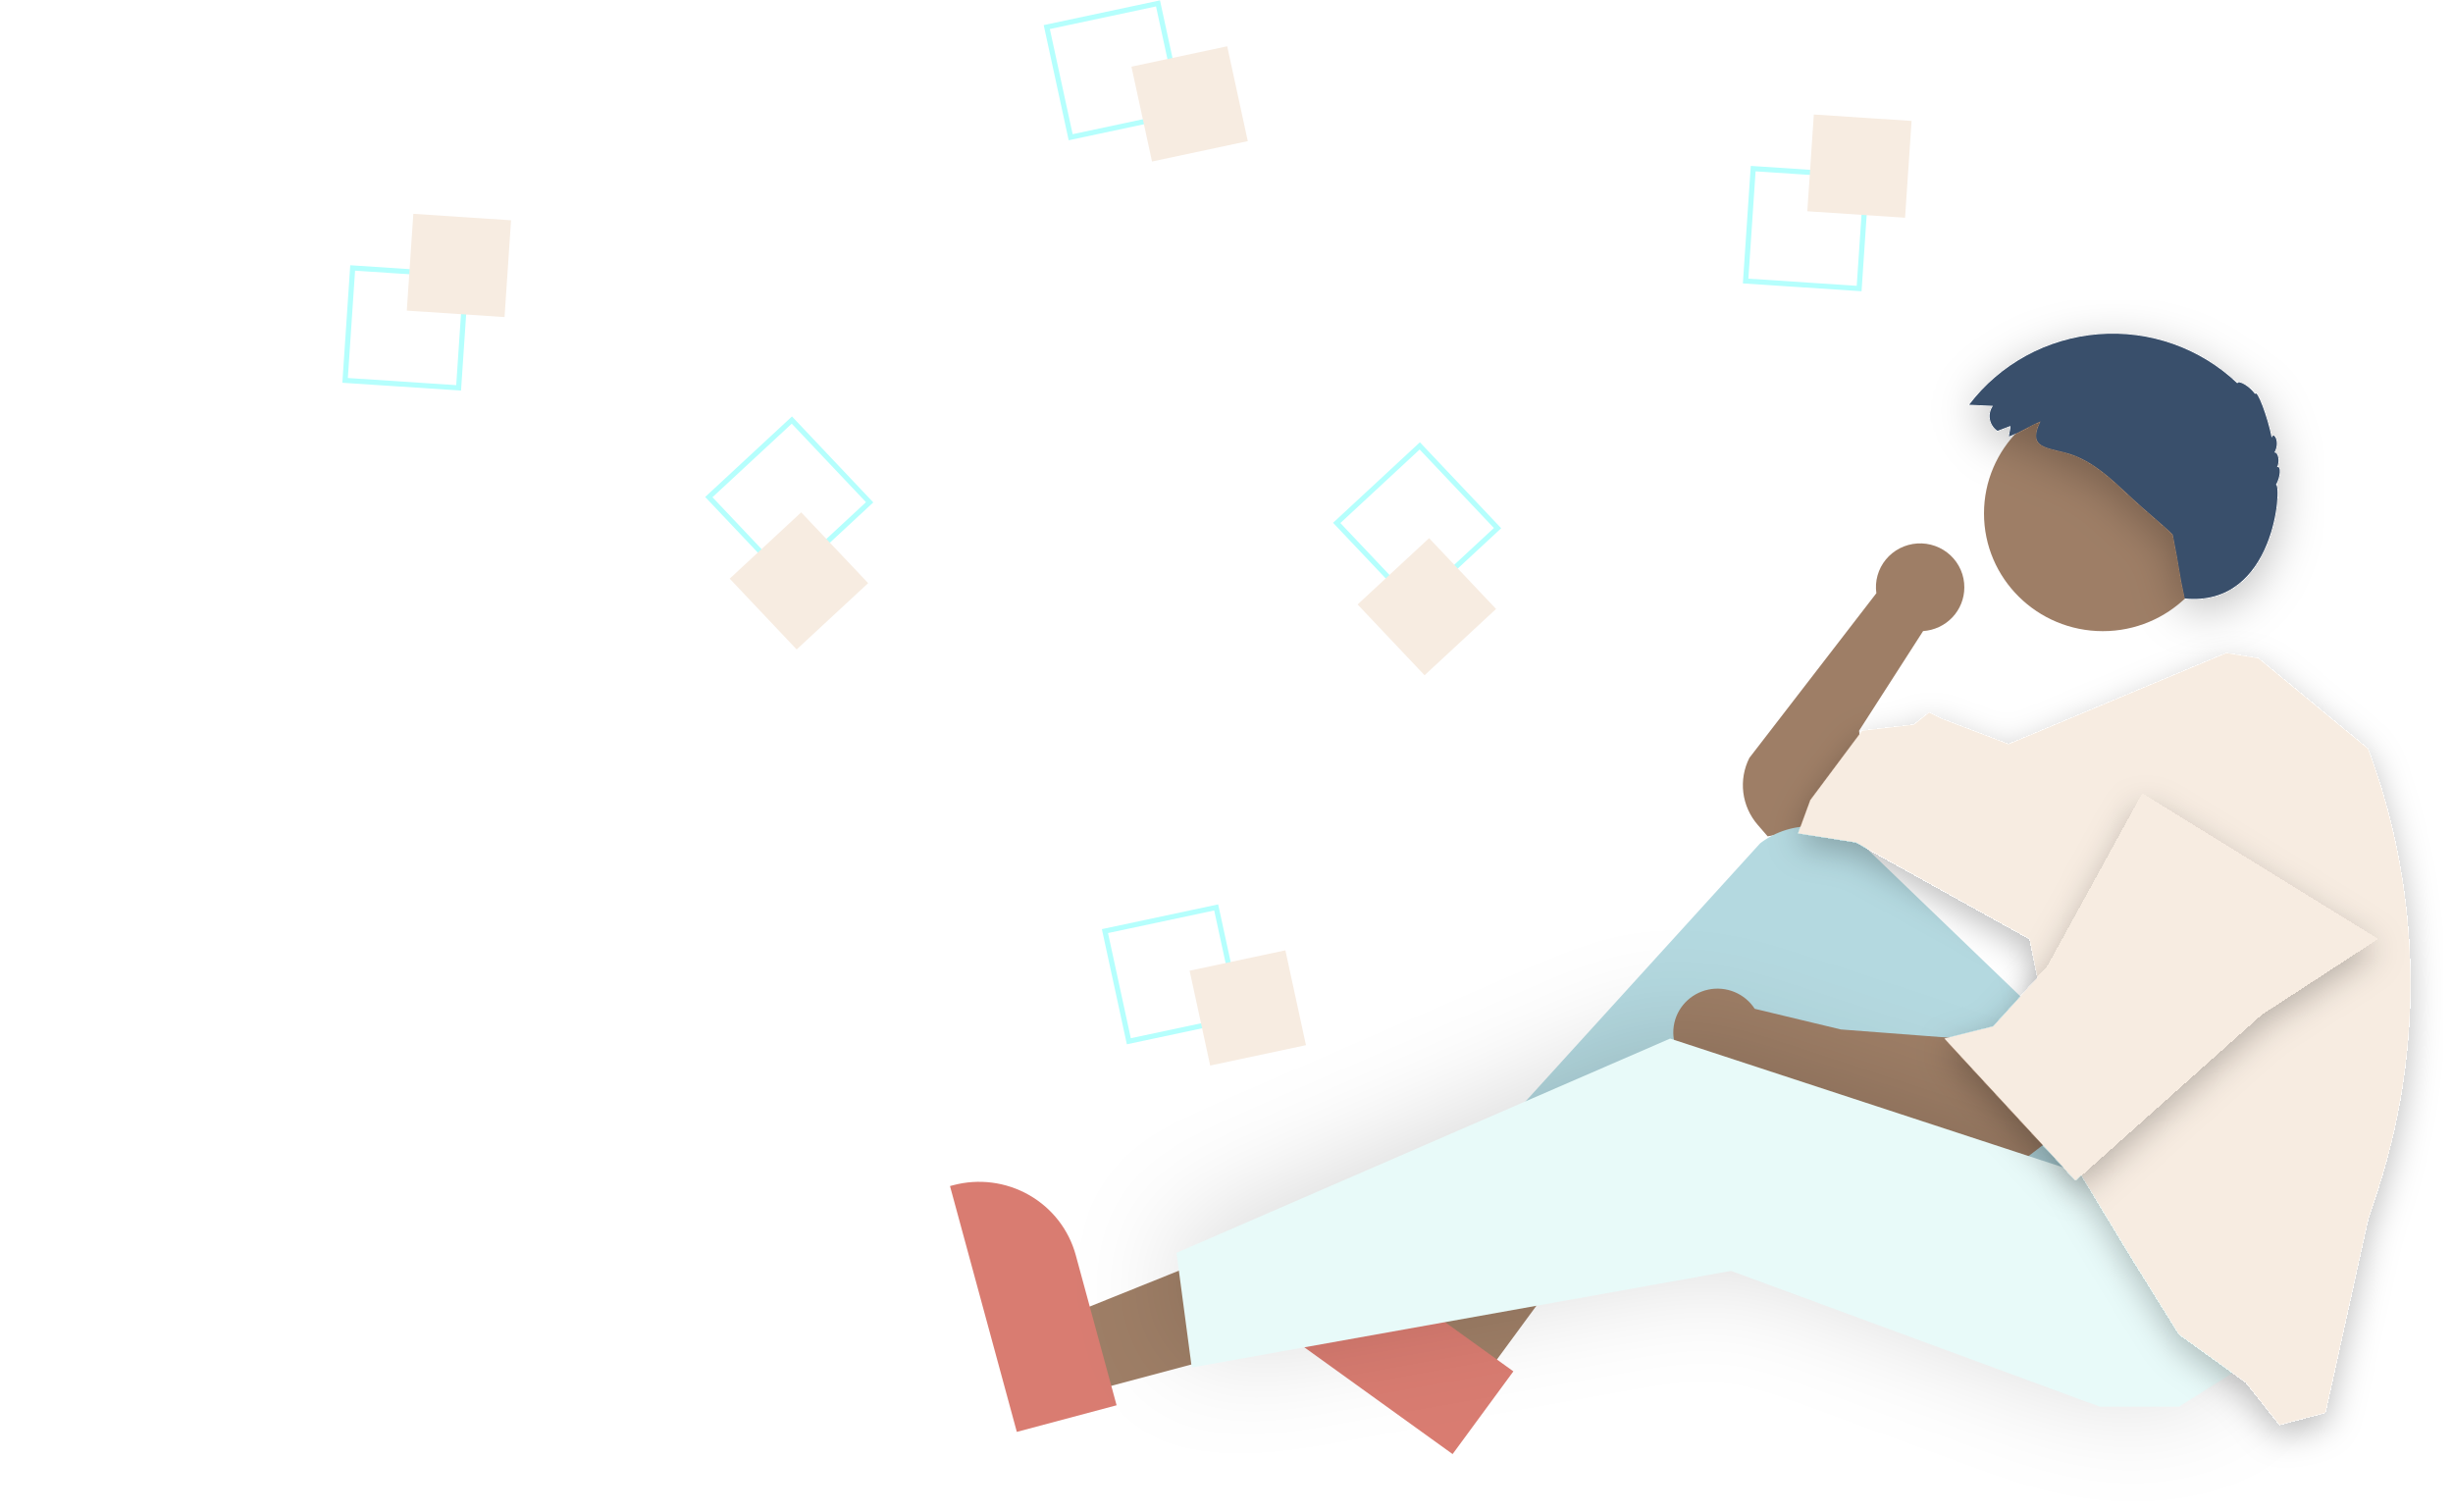
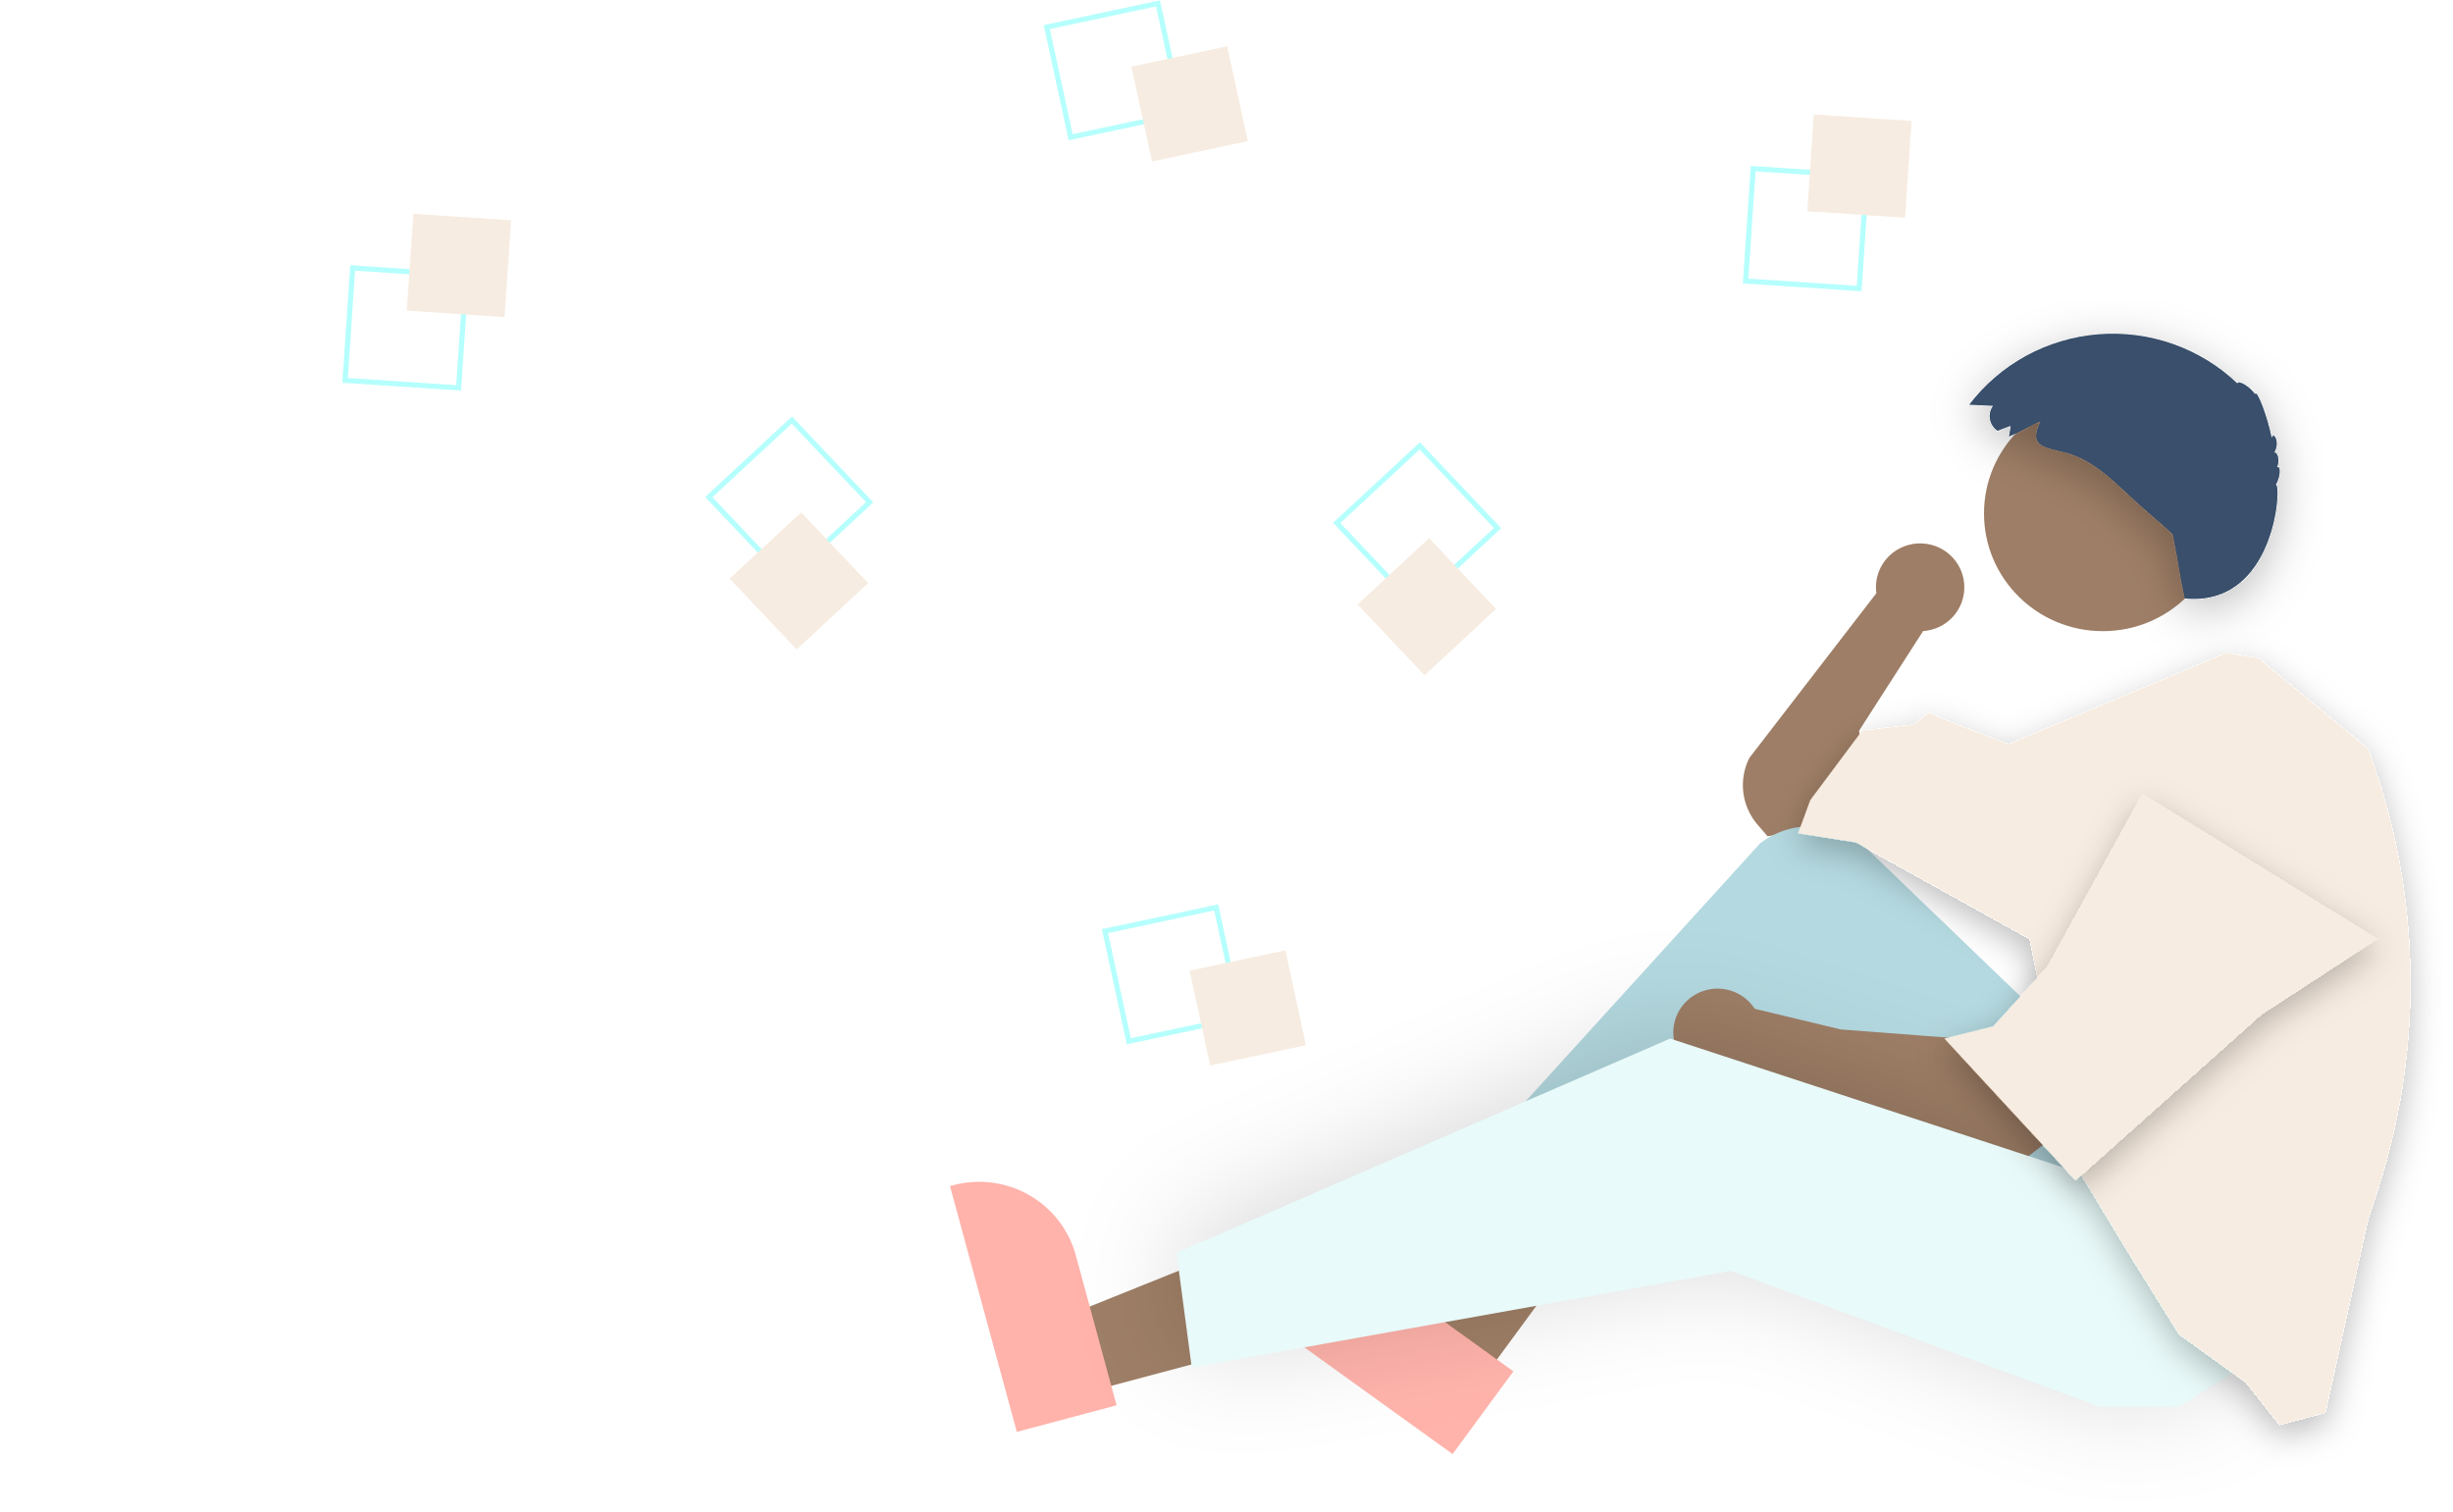
<svg xmlns="http://www.w3.org/2000/svg" width="224" height="138" viewBox="0 0 224 138" fill="none">
  <g id="seated_man">
    <path id="arm_b" d="M179.376 53.645C179.38 53.096 179.27 52.552 179.051 52.046C178.833 51.541 178.512 51.086 178.109 50.709C177.705 50.332 177.227 50.042 176.705 49.856C176.183 49.67 175.628 49.593 175.074 49.629C174.521 49.666 173.98 49.814 173.488 50.066C172.995 50.319 172.56 50.669 172.209 51.095C171.859 51.521 171.602 52.014 171.452 52.544C171.303 53.073 171.266 53.627 171.343 54.171L159.747 69.209C159.252 70.189 159.06 71.291 159.195 72.379C159.33 73.466 159.787 74.49 160.507 75.322L161.416 76.373L165.59 75.546L170.32 71.413L169.764 66.729L175.607 57.636L175.6 57.629C176.623 57.565 177.582 57.117 178.284 56.377C178.985 55.637 179.376 54.66 179.376 53.645Z" fill="#9E7E66" />
    <path id="leg_b" d="M135.296 126.052L129.408 121.812L143.122 97.304L151.812 103.562L135.296 126.052Z" fill="#9E7E66" />
-     <path id="shoe_b" d="M132.647 132.785L113.661 119.113L113.836 118.875C115.261 116.934 117.406 115.634 119.8 115.259C122.194 114.885 124.639 115.467 126.599 116.879L126.6 116.879L138.196 125.23L132.647 132.785Z" fill="#D97C71" />
+     <path id="shoe_b" d="M132.647 132.785L113.661 119.113L113.836 118.875C115.261 116.934 117.406 115.634 119.8 115.259C122.194 114.885 124.639 115.467 126.599 116.879L126.6 116.879L138.196 125.23L132.647 132.785Z" fill="#FFB3AB" />
    <path id="pant_b" d="M185.346 91.804L170.529 77.55C169.236 76.306 167.533 75.567 165.733 75.467C163.933 75.368 162.157 75.915 160.732 77.008L132.756 107.786L135.26 111.644L161.973 93.733L180.059 117.155L197.311 108.613L185.346 91.804Z" fill="#B4D9E0" />
    <path id="arm_f" d="M178.946 94.835L168.094 94.008L160.235 92.122C159.791 91.436 159.147 90.901 158.387 90.588C157.628 90.275 156.79 90.199 155.986 90.371C155.182 90.543 154.45 90.954 153.888 91.549C153.326 92.144 152.961 92.895 152.842 93.701C152.723 94.507 152.856 95.329 153.222 96.059C153.588 96.788 154.171 97.389 154.892 97.782C155.612 98.174 156.437 98.34 157.255 98.255C158.073 98.171 158.846 97.841 159.47 97.309L159.468 97.315L164.199 99.244L184.511 106.133L187.016 104.204L178.946 94.835Z" fill="#9E7E66" />
    <path id="leg_f" d="M99.185 127.165L97.292 120.203L123.507 109.66L126.301 119.935L99.185 127.165Z" fill="#9E7E66" />
-     <path id="shoe_f" d="M92.853 130.757L86.75 108.309L87.037 108.233C89.377 107.609 91.871 107.931 93.971 109.129C96.071 110.326 97.605 112.3 98.235 114.617L101.963 128.328L92.853 130.757Z" fill="#D97C71" />
+     <path id="shoe_f" d="M92.853 130.757L86.75 108.309L87.037 108.233C89.377 107.609 91.871 107.931 93.971 109.129C96.071 110.326 97.605 112.3 98.235 114.617L101.963 128.328L92.853 130.757Z" fill="#FFB3AB" />
    <g id="pant_f" filter="url(#filter0_d_529_167)">
      <path d="M205.102 124.6L198.98 128.458H191.746L158.077 116.058L108.826 124.876L107.435 114.405L152.512 94.841L192.024 107.792L205.102 124.6Z" fill="#E8FAF9" />
    </g>
    <g id="shirt" filter="url(#filter1_d_529_167)">
      <path d="M220.103 89.795C220.103 96.281 219.071 102.726 217.045 108.894L216.232 111.368L212.337 129.003L208.163 130.105L205.102 126.248L198.981 121.839L194.529 114.675L190.711 108.376L189.52 106.408L185.346 85.742L169.486 76.924L164.199 76.098L165.312 73.067L170.042 66.729L174.772 66.178L176.164 65.076L177.277 65.627L183.412 67.967L203.305 59.645L206.215 60.116L216.232 68.382C218.793 75.237 220.104 82.487 220.103 89.795Z" fill="#F7ECE1" />
    </g>
    <g id="shoulder_f" filter="url(#filter2_d_529_167)">
      <path d="M195.642 72.516L187.016 88.222L182.007 93.733L177.555 94.835L189.52 107.786L206.493 92.631L217.067 85.742L195.642 72.516Z" fill="#F7ECE1" />
    </g>
    <path id="face" d="M192.024 57.636C198.018 57.636 202.876 52.825 202.876 46.889C202.876 40.954 198.018 36.143 192.024 36.143C186.031 36.143 181.172 40.954 181.172 46.889C181.172 52.825 186.031 57.636 192.024 57.636Z" fill="#9E7E66" />
    <g id="hair" filter="url(#filter3_d_529_167)">
      <path d="M183.584 38.899L182.408 39.347C182.229 39.227 182.076 39.074 181.958 38.896C181.839 38.718 181.757 38.518 181.716 38.308C181.676 38.099 181.677 37.883 181.72 37.674C181.764 37.465 181.848 37.266 181.969 37.09C181.975 37.08 181.982 37.071 181.988 37.062L179.815 36.961C181.21 35.122 182.984 33.596 185.018 32.486C187.053 31.376 189.302 30.707 191.618 30.522C193.933 30.337 196.262 30.641 198.45 31.414C200.638 32.187 202.635 33.412 204.309 35.006C204.408 34.669 205.487 35.325 205.927 35.991C206.075 35.442 207.086 38.096 207.444 39.972C207.609 39.347 208.246 40.356 207.688 41.323C208.041 41.272 208.201 42.167 207.928 42.666C208.314 42.486 208.249 43.555 207.83 44.27C208.381 44.221 207.783 55.473 199.504 54.653C198.928 52.031 199.09 52.194 198.411 48.822C198.096 48.489 197.75 48.187 197.404 47.885L195.536 46.252C193.364 44.354 191.388 42.01 188.495 41.301C186.506 40.813 185.249 40.703 186.333 38.484C185.354 38.889 184.439 39.49 183.452 39.866C183.465 39.556 183.603 39.209 183.584 38.899Z" fill="#394F6B" />
    </g>
    <path id="square_outline_5" d="M111.239 82.587L113.521 93.104L102.901 95.363L100.619 84.847L111.239 82.587ZM112.96 92.745L110.876 83.143L101.18 85.206L103.263 94.808L112.96 92.745Z" fill="#B5FFFD" />
    <path id="square_5" d="M117.377 86.782L108.631 88.643L110.511 97.304L119.256 95.443L117.377 86.782Z" fill="#F7ECE1" />
    <path id="square_outline_4" d="M137.084 48.238L129.157 55.591L121.731 47.741L129.659 40.388L137.084 48.238ZM129.178 54.93L136.417 48.217L129.637 41.049L122.399 47.763L129.178 54.93Z" fill="#B5FFFD" />
    <path id="square_4" d="M130.5 49.144L123.971 55.199L130.086 61.664L136.615 55.609L130.5 49.144Z" fill="#F7ECE1" />
    <path id="square_outline_3" d="M159.875 15.149L170.713 15.864L169.991 26.597L159.153 25.882L159.875 15.149ZM170.21 16.3L160.315 15.647L159.656 25.446L169.551 26.099L170.21 16.3Z" fill="#B5FFFD" />
    <path id="square_3" d="M165.633 10.456L165.039 19.294L173.964 19.883L174.559 11.044L165.633 10.456Z" fill="#F7ECE1" />
    <path id="square_outline_2" d="M105.926 0.033L108.208 10.549L97.588 12.809L95.307 2.292L105.926 0.033ZM107.647 10.19L105.564 0.588L95.868 2.651L97.951 12.253L107.647 10.19Z" fill="#B5FFFD" />
    <path id="square_2" d="M112.065 4.227L103.319 6.088L105.198 14.749L113.944 12.888L112.065 4.227Z" fill="#F7ECE1" />
    <path id="square_oultine_1" d="M79.746 45.88L71.819 53.233L64.394 45.383L72.321 38.03L79.746 45.88ZM71.841 52.572L79.079 45.859L72.299 38.691L65.061 45.405L71.841 52.572Z" fill="#B5FFFD" />
    <path id="square_1" d="M73.162 46.786L66.633 52.842L72.748 59.307L79.277 53.251L73.162 46.786Z" fill="#F7ECE1" />
    <path id="square_outline_0" d="M31.984 24.221L42.822 24.936L42.1 35.668L31.262 34.953L31.984 24.221ZM42.319 25.371L32.424 24.718L31.765 34.518L41.66 35.17L42.319 25.371Z" fill="#B5FFFD" />
    <path id="square_0" d="M37.743 19.528L37.148 28.366L46.074 28.955L46.668 20.116L37.743 19.528Z" fill="#F7ECE1" />
  </g>
  <defs>
    <filter id="filter0_d_529_167" x="97.435" y="83.841" width="117.667" height="53.617" filterUnits="userSpaceOnUse" color-interpolation-filters="sRGB">
      <feFlood flood-opacity="0" result="BackgroundImageFix" />
      <feColorMatrix in="SourceAlpha" type="matrix" values="0 0 0 0 0 0 0 0 0 0 0 0 0 0 0 0 0 0 127 0" result="hardAlpha" />
      <feOffset dy="-1" />
      <feGaussianBlur stdDeviation="5" />
      <feColorMatrix type="matrix" values="0 0 0 0 0 0 0 0 0 0 0 0 0 0 0 0 0 0 0.15 0" />
      <feBlend mode="normal" in2="BackgroundImageFix" result="effect1_dropShadow_529_167" />
      <feBlend mode="normal" in="SourceGraphic" in2="effect1_dropShadow_529_167" result="shape" />
    </filter>
    <filter id="filter1_d_529_167" x="161.199" y="57.645" width="61.904" height="76.461" filterUnits="userSpaceOnUse" color-interpolation-filters="sRGB">
      <feFlood flood-opacity="0" result="BackgroundImageFix" />
      <feColorMatrix in="SourceAlpha" type="matrix" values="0 0 0 0 0 0 0 0 0 0 0 0 0 0 0 0 0 0 127 0" result="hardAlpha" />
      <feOffset dy="1" />
      <feGaussianBlur stdDeviation="1.5" />
      <feComposite in2="hardAlpha" operator="out" />
      <feColorMatrix type="matrix" values="0 0 0 0 0 0 0 0 0 0 0 0 0 0 0 0 0 0 0.25 0" />
      <feBlend mode="normal" in2="BackgroundImageFix" result="effect1_dropShadow_529_167" />
      <feBlend mode="normal" in="SourceGraphic" in2="effect1_dropShadow_529_167" result="shape" />
    </filter>
    <filter id="filter2_d_529_167" x="174.555" y="70.516" width="45.512" height="41.27" filterUnits="userSpaceOnUse" color-interpolation-filters="sRGB">
      <feFlood flood-opacity="0" result="BackgroundImageFix" />
      <feColorMatrix in="SourceAlpha" type="matrix" values="0 0 0 0 0 0 0 0 0 0 0 0 0 0 0 0 0 0 127 0" result="hardAlpha" />
      <feOffset dy="1" />
      <feGaussianBlur stdDeviation="1.5" />
      <feComposite in2="hardAlpha" operator="out" />
      <feColorMatrix type="matrix" values="0 0 0 0 0 0 0 0 0 0 0 0 0 0 0 0 0 0 0.25 0" />
      <feBlend mode="normal" in2="BackgroundImageFix" result="effect1_dropShadow_529_167" />
      <feBlend mode="normal" in="SourceGraphic" in2="effect1_dropShadow_529_167" result="shape" />
    </filter>
    <filter id="filter3_d_529_167" x="175.815" y="27.469" width="36.368" height="32.227" filterUnits="userSpaceOnUse" color-interpolation-filters="sRGB">
      <feFlood flood-opacity="0" result="BackgroundImageFix" />
      <feColorMatrix in="SourceAlpha" type="matrix" values="0 0 0 0 0 0 0 0 0 0 0 0 0 0 0 0 0 0 127 0" result="hardAlpha" />
      <feOffset dy="1" />
      <feGaussianBlur stdDeviation="2" />
      <feComposite in2="hardAlpha" operator="out" />
      <feColorMatrix type="matrix" values="0 0 0 0 0 0 0 0 0 0 0 0 0 0 0 0 0 0 0.25 0" />
      <feBlend mode="normal" in2="BackgroundImageFix" result="effect1_dropShadow_529_167" />
      <feBlend mode="normal" in="SourceGraphic" in2="effect1_dropShadow_529_167" result="shape" />
    </filter>
  </defs>
</svg>
